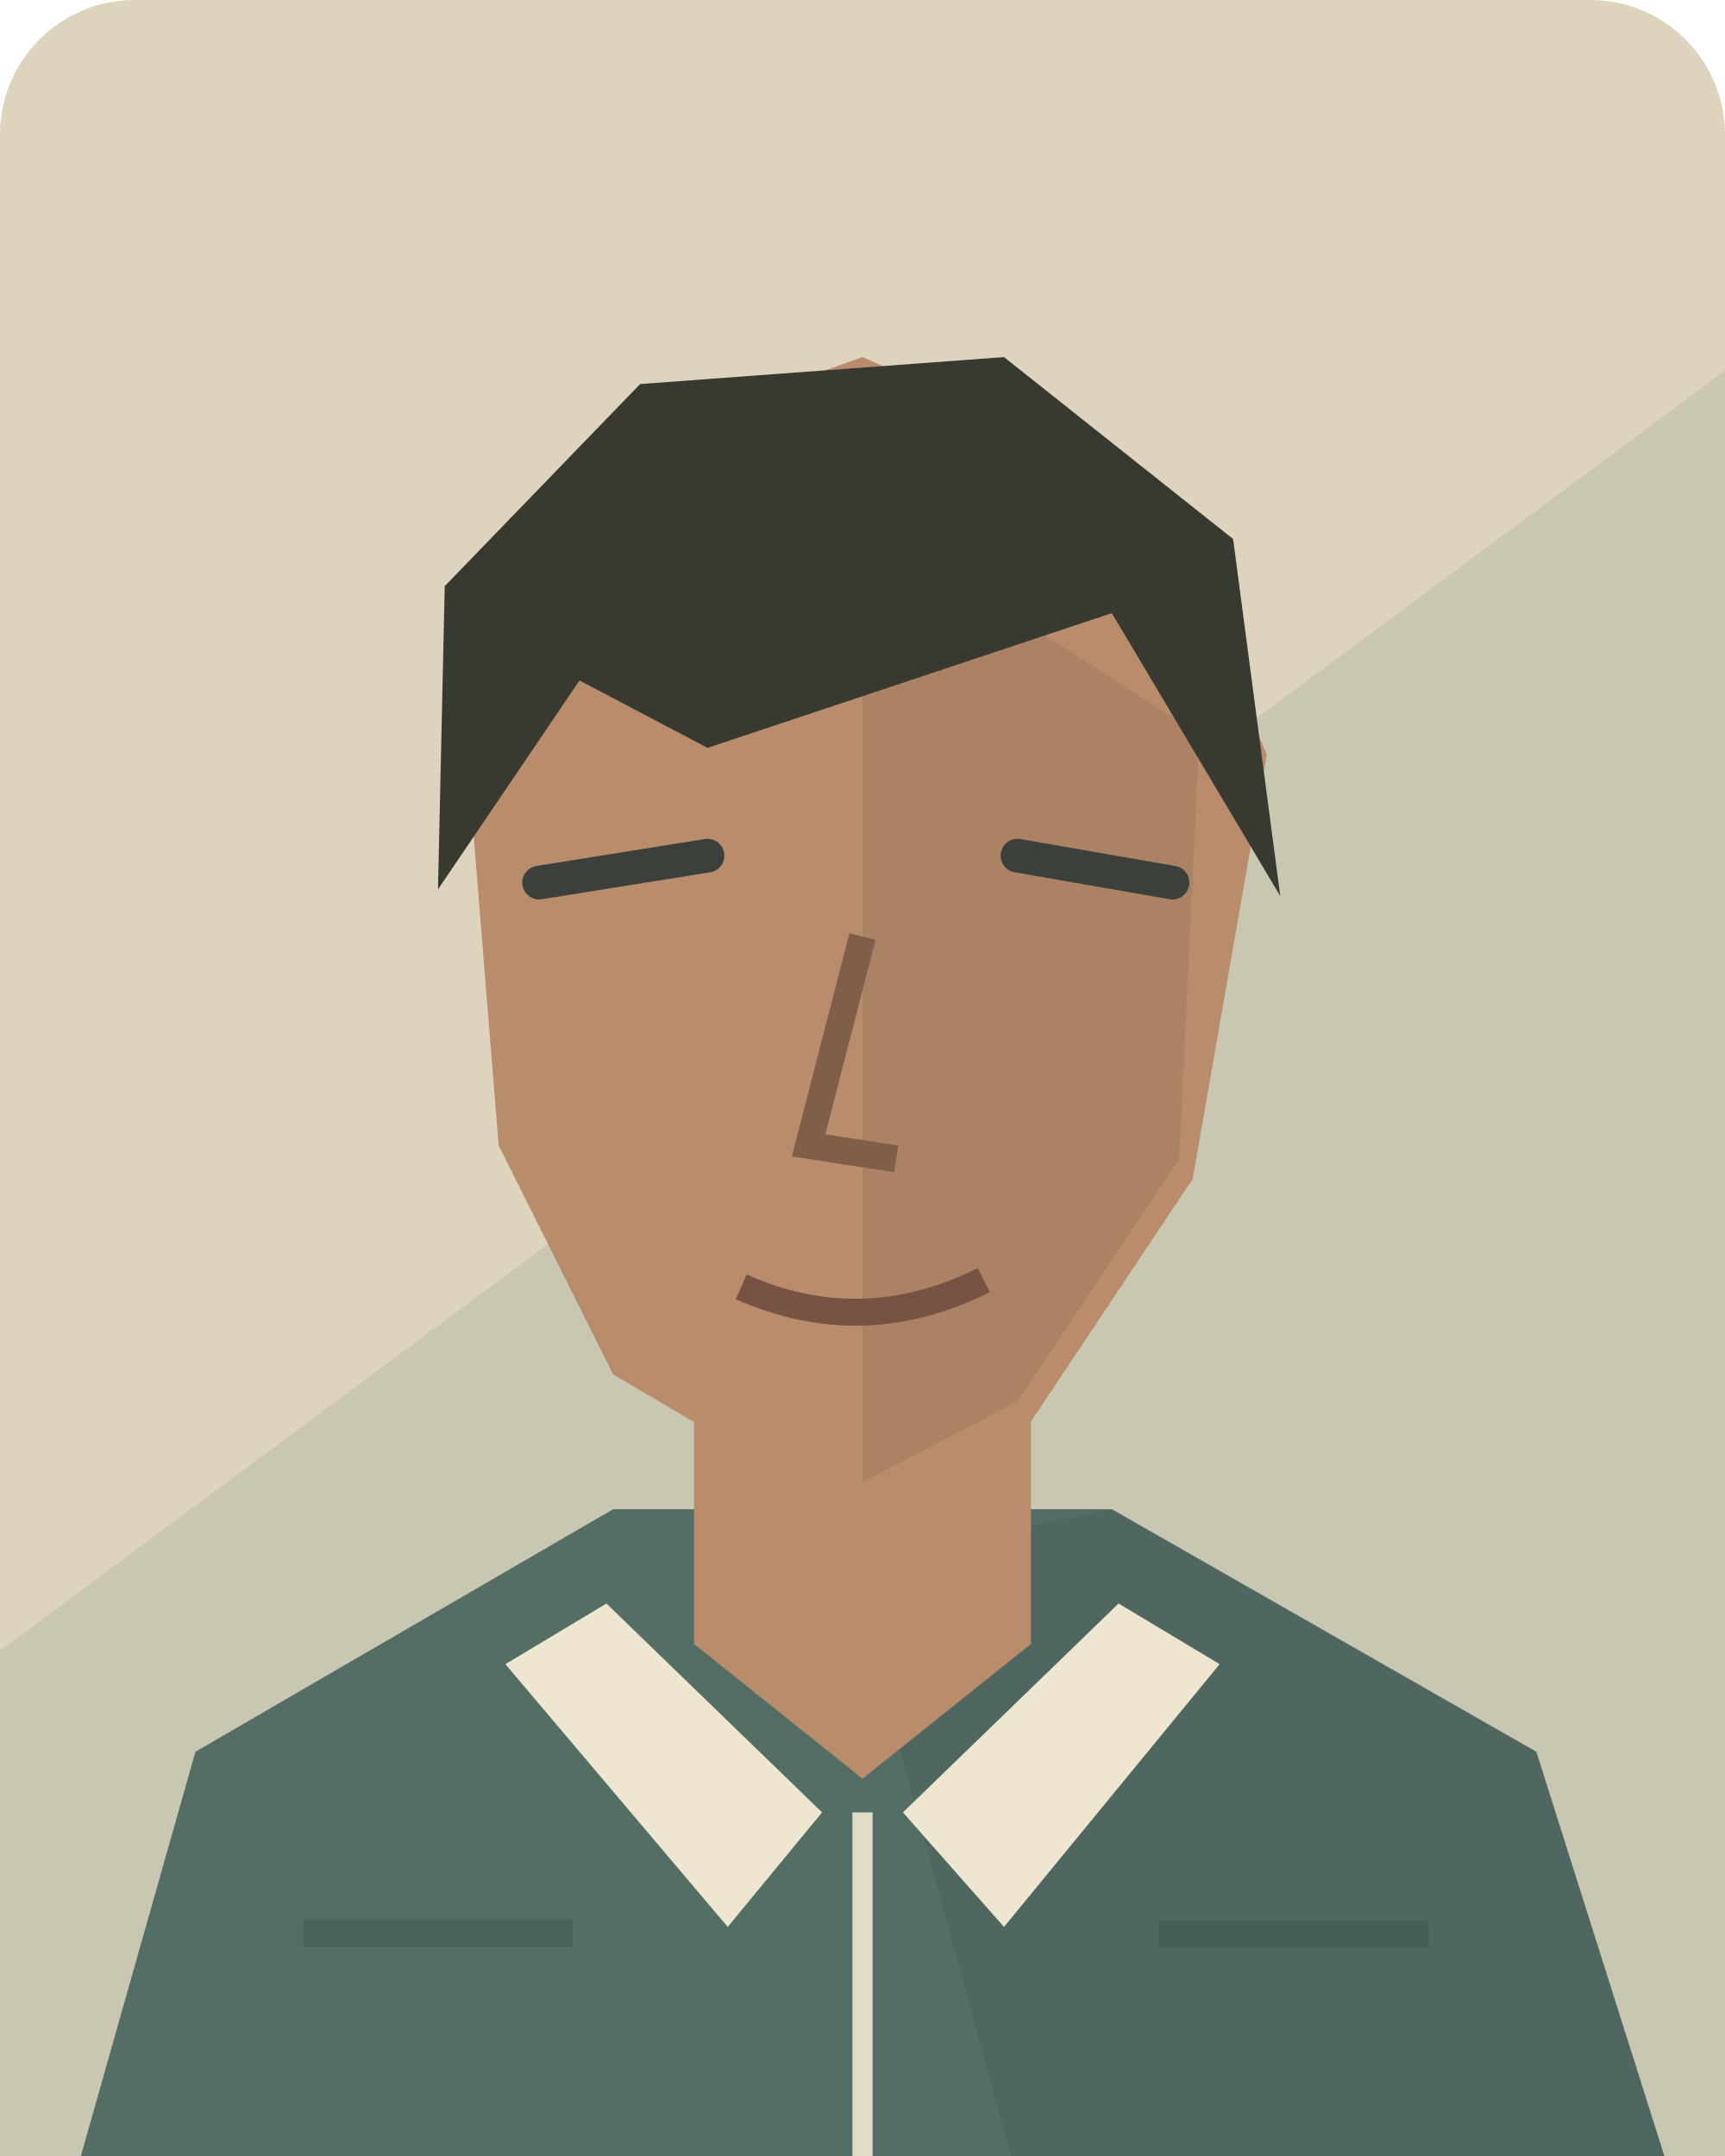
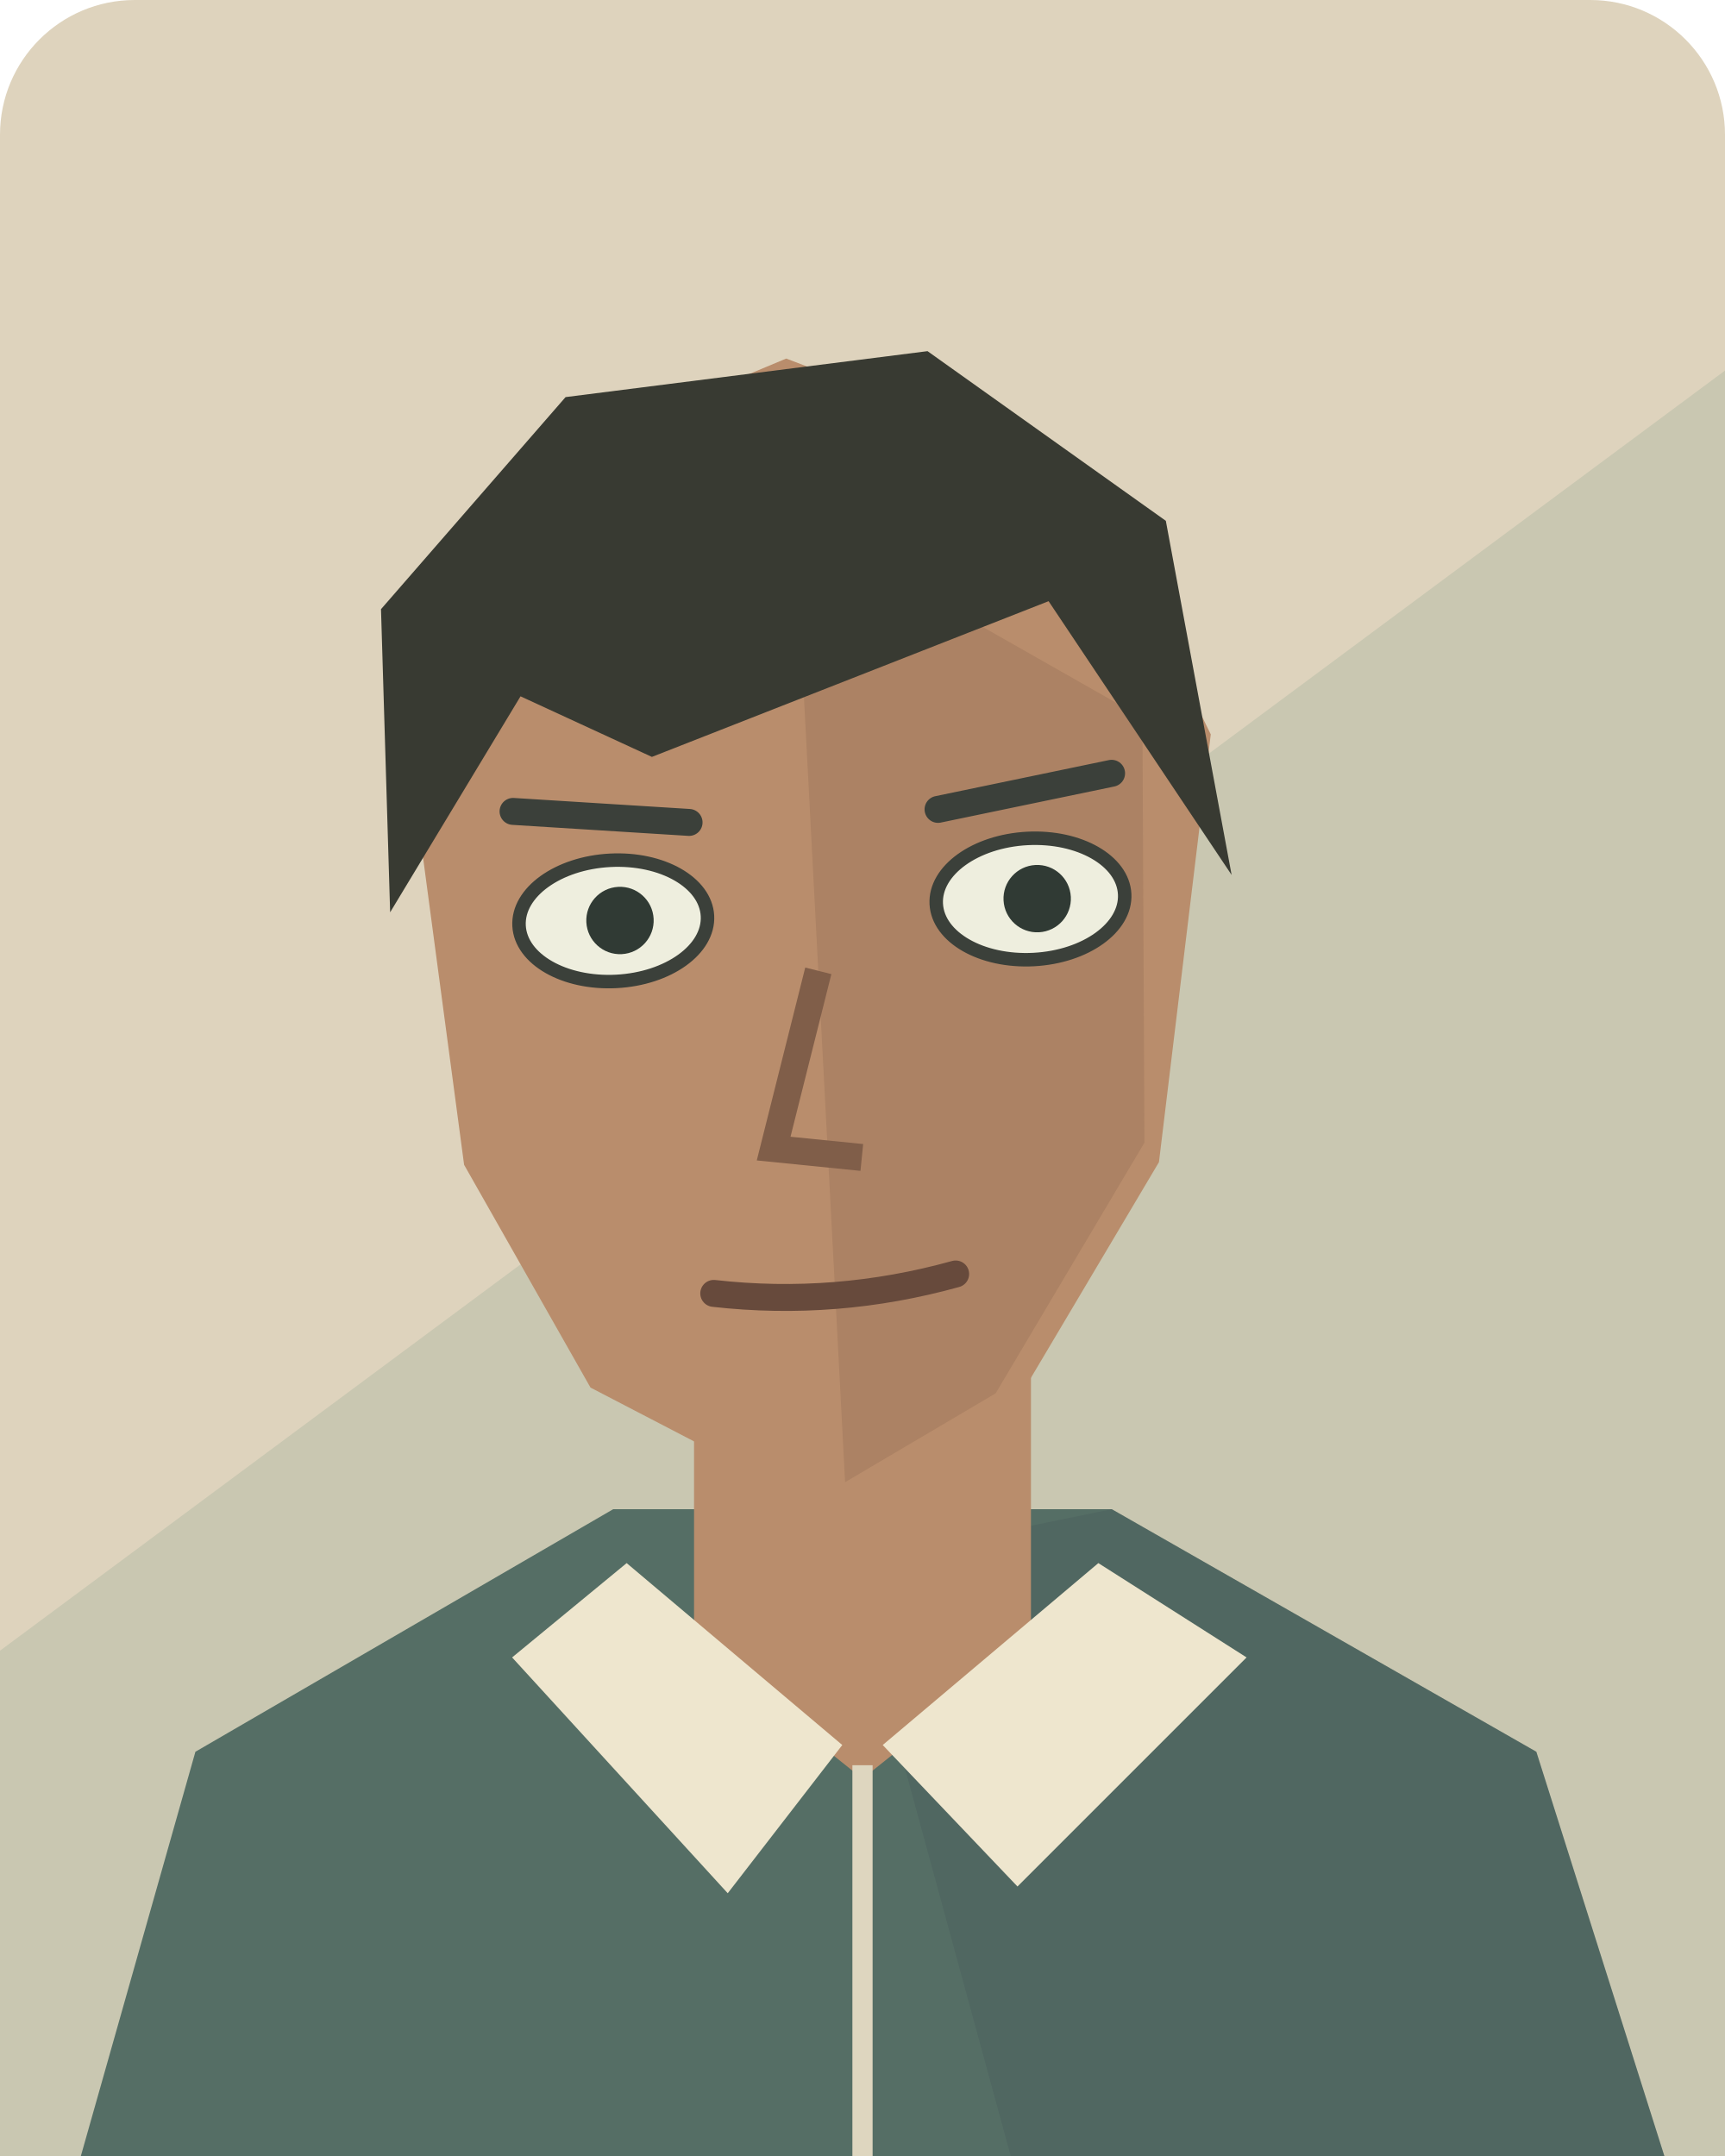
<svg xmlns="http://www.w3.org/2000/svg" width="256" height="320" viewBox="0 0 256 320">
  <rect width="256" height="320" rx="20" fill="#ded3bd" />
  <path d="M0 245L256 55V320H0Z" fill="#c9c7b1" />
  <path d="M12 320L29 260L91 224H165L228 260L247 320Z" fill="#556e65" />
  <path d="M126 232L150 320H247L228 260L165 224Z" fill="#343d4b" opacity=".16" />
  <path d="M103 182H153V244L128 264L103 244Z" fill="#b98d6c" />
-   <path d="M69 108L86 68L128 53L171 72L188 112L177 175L153 211L125 224L91 204L74 170Z" fill="#b98d6c" />
-   <path d="M128 77L178 109L175 172L151 208L128 220Z" fill="#714f3b" opacity=".18" />
-   <path d="M80 131L105 127M151 127L174 131" stroke="#3b403a" stroke-width="5" stroke-linecap="round" />
-   <path d="M128 139L120 170L133 172" fill="none" stroke="#805e49" stroke-width="4" />
-   <path d="M110 191Q128 199 146 190" fill="none" stroke="#785343" stroke-width="4" />
-   <path d="M90 238L122 269L108 286L75 247M166 238L134 269L149 286L181 247" fill="#eee6ce" />
-   <path d="M128 269V320" stroke="#e1dcc7" stroke-width="3" />
-   <path d="M45 287H85M172 287H212" stroke="#374b47" stroke-opacity=".35" stroke-width="4" />
-   <path d="M65 132L66 87L95 57L149 53L183 80L190 133L165 91L105 111L86 101Z" fill="#383a32" />
+   <path d="M93 232L125 259L108 281L76 246M163 232L131 259L151 280L185 246" fill="#eee6ce" />
+   <path d="M128 262V320" stroke="#ded6bf" stroke-width="3" />
+   <g transform="translate(-3 0) rotate(-3 128 212)">
+     <path d="M69 108L86 68L128 53L171 72L188 112L177 175L153 211L125 224L91 204L74 170Z" fill="#b98d6c" />
+     <path d="M128 77L178 109L175 172L151 208L128 220Z" fill="#714f3b" opacity=".18" />
+     <path d="M84 118L110 121M147 121L173 117" fill="none" stroke="#3b403a" stroke-width="4" stroke-linecap="round" />
+     <ellipse cx="98" cy="135" rx="14" ry="9" fill="#eeeede" stroke="#3b403a" stroke-width="2" />
+     <circle cx="99" cy="135" r="5" fill="#303a34" />
+     <ellipse cx="160" cy="135" rx="14" ry="9" fill="#eeeede" stroke="#3b403a" stroke-width="2" />
+     <circle cx="161" cy="135" r="5" fill="#303a34" />
+     <path d="M128 144L120 170L133 172" fill="none" stroke="#805e49" stroke-width="4" />
+     <path d="M110 191Q128 194 146 190" fill="none" stroke="#674a3c" stroke-width="4" stroke-linecap="round" />
+     <path d="M65 132L66 87L95 57L149 53L183 80L190 133L165 91L105 111L86 101Z" fill="#383a32" />
+   </g>
</svg>
